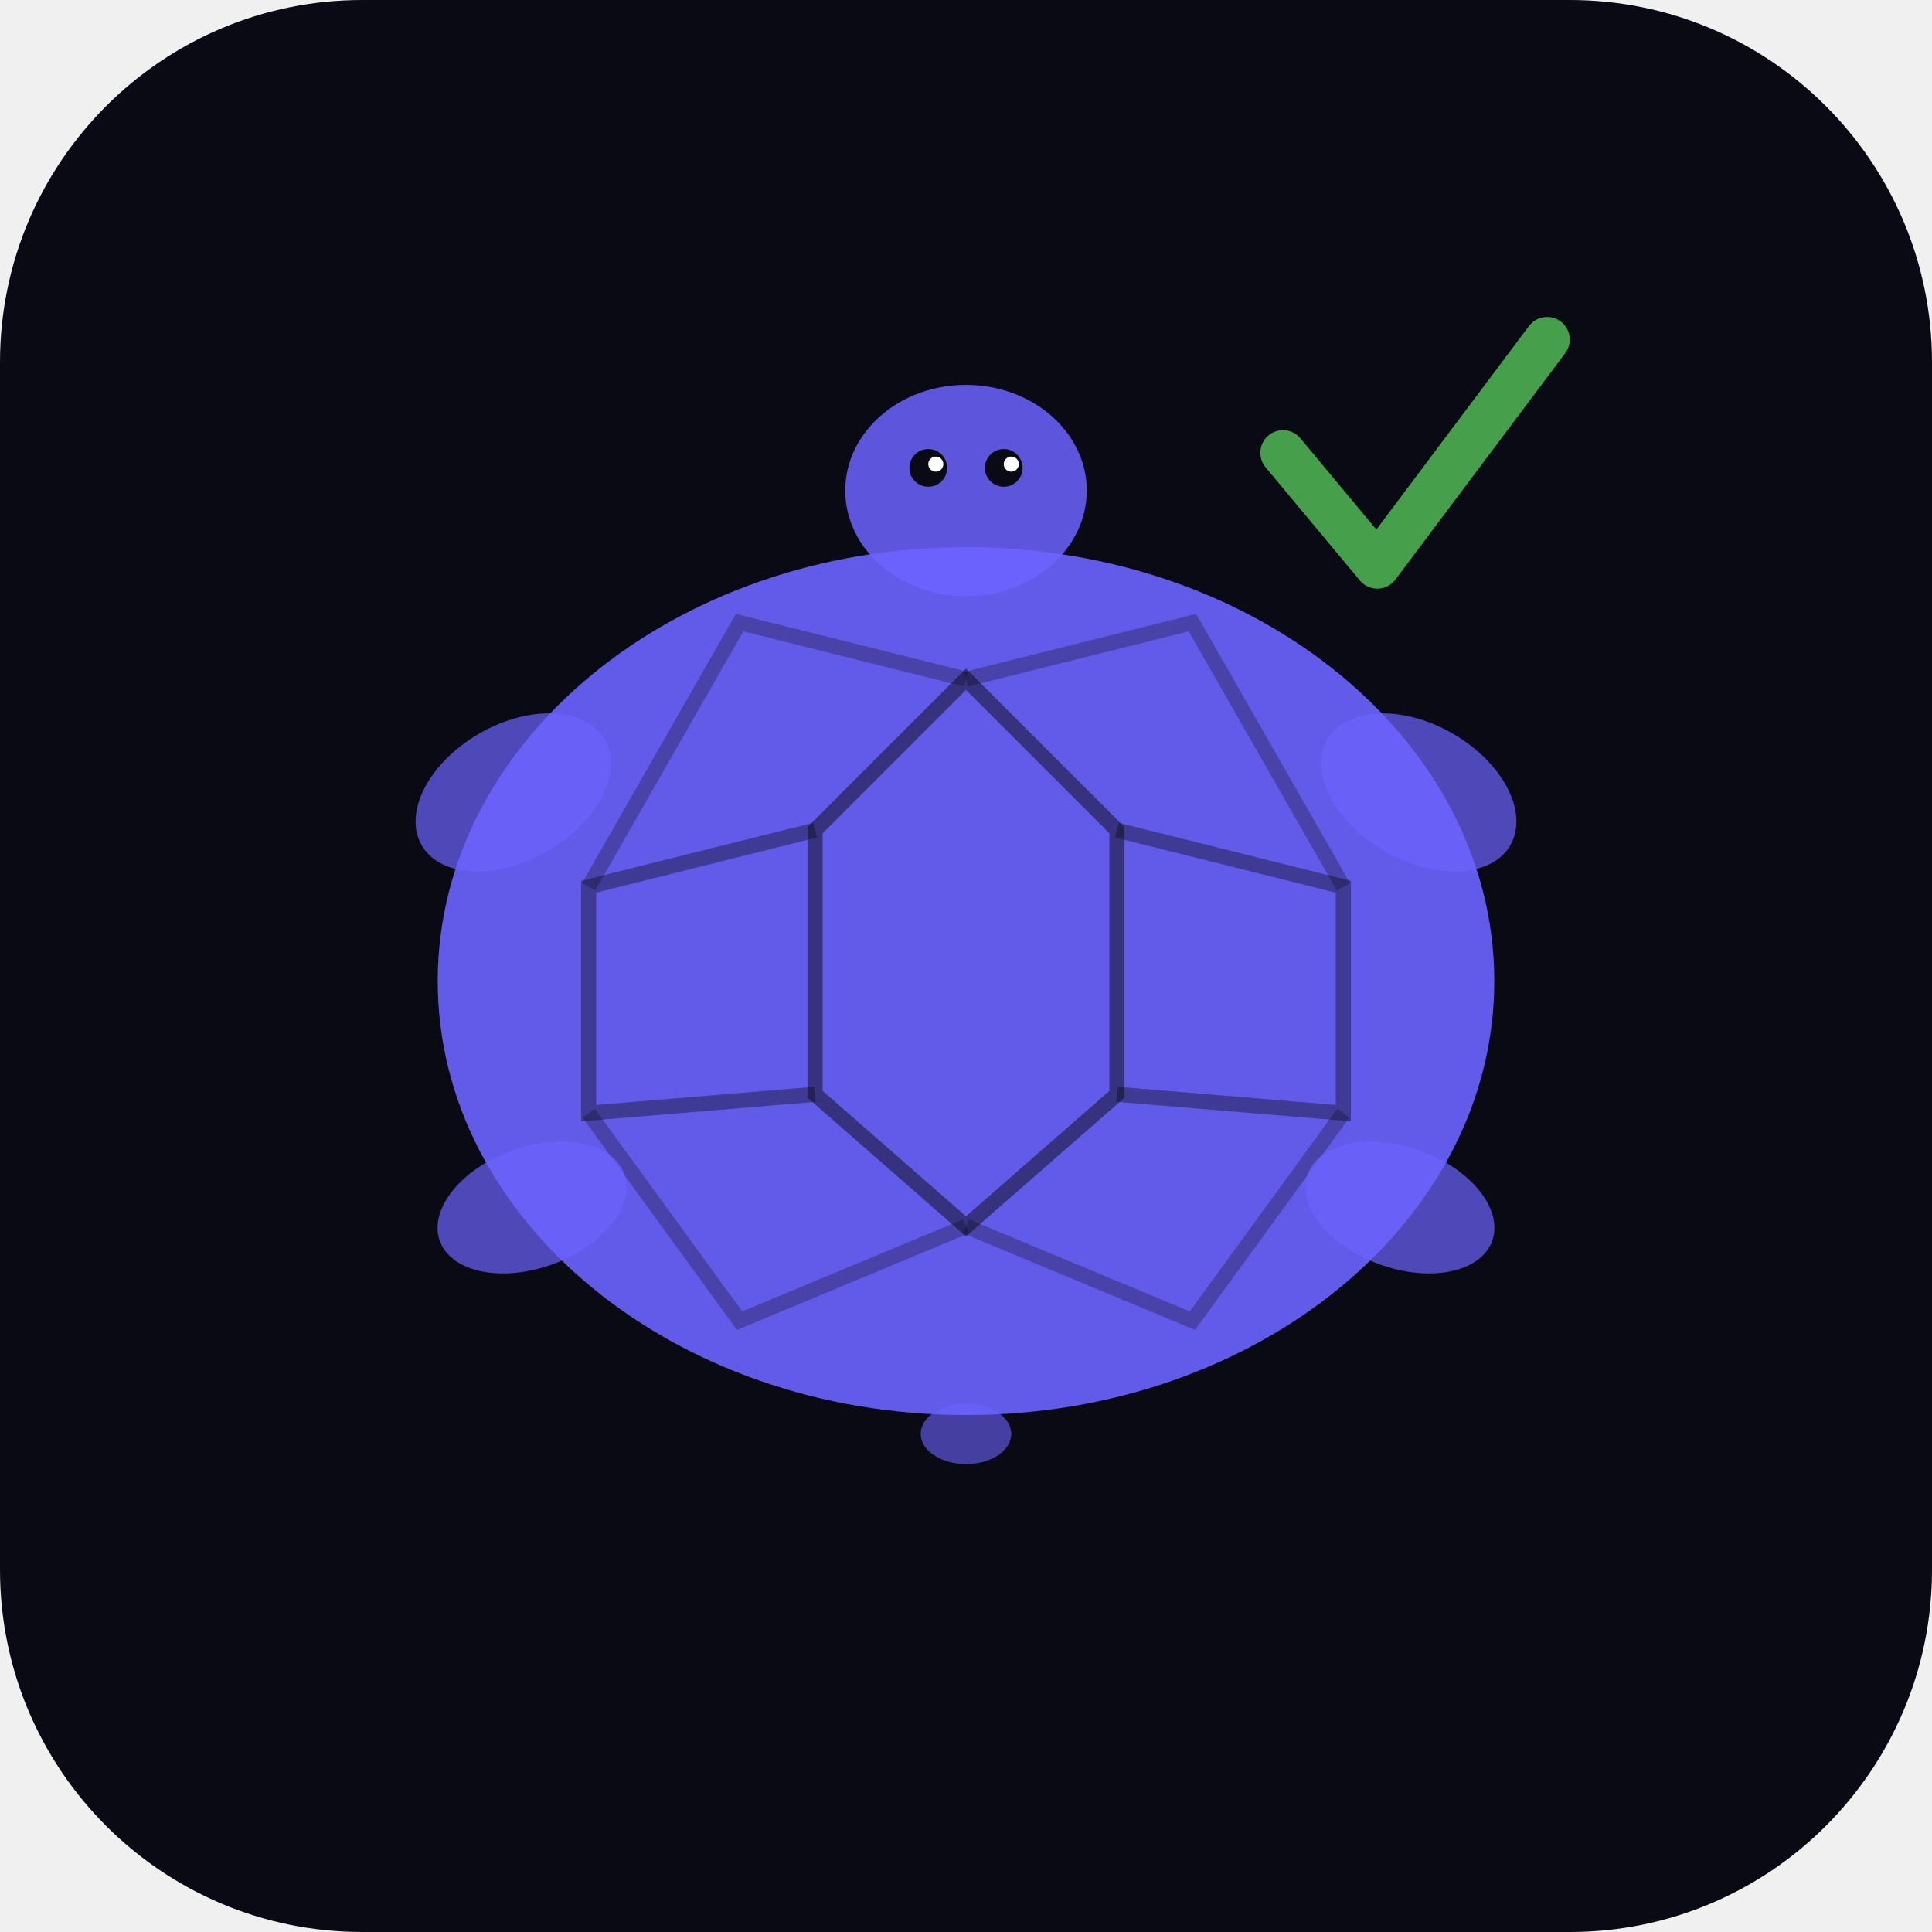
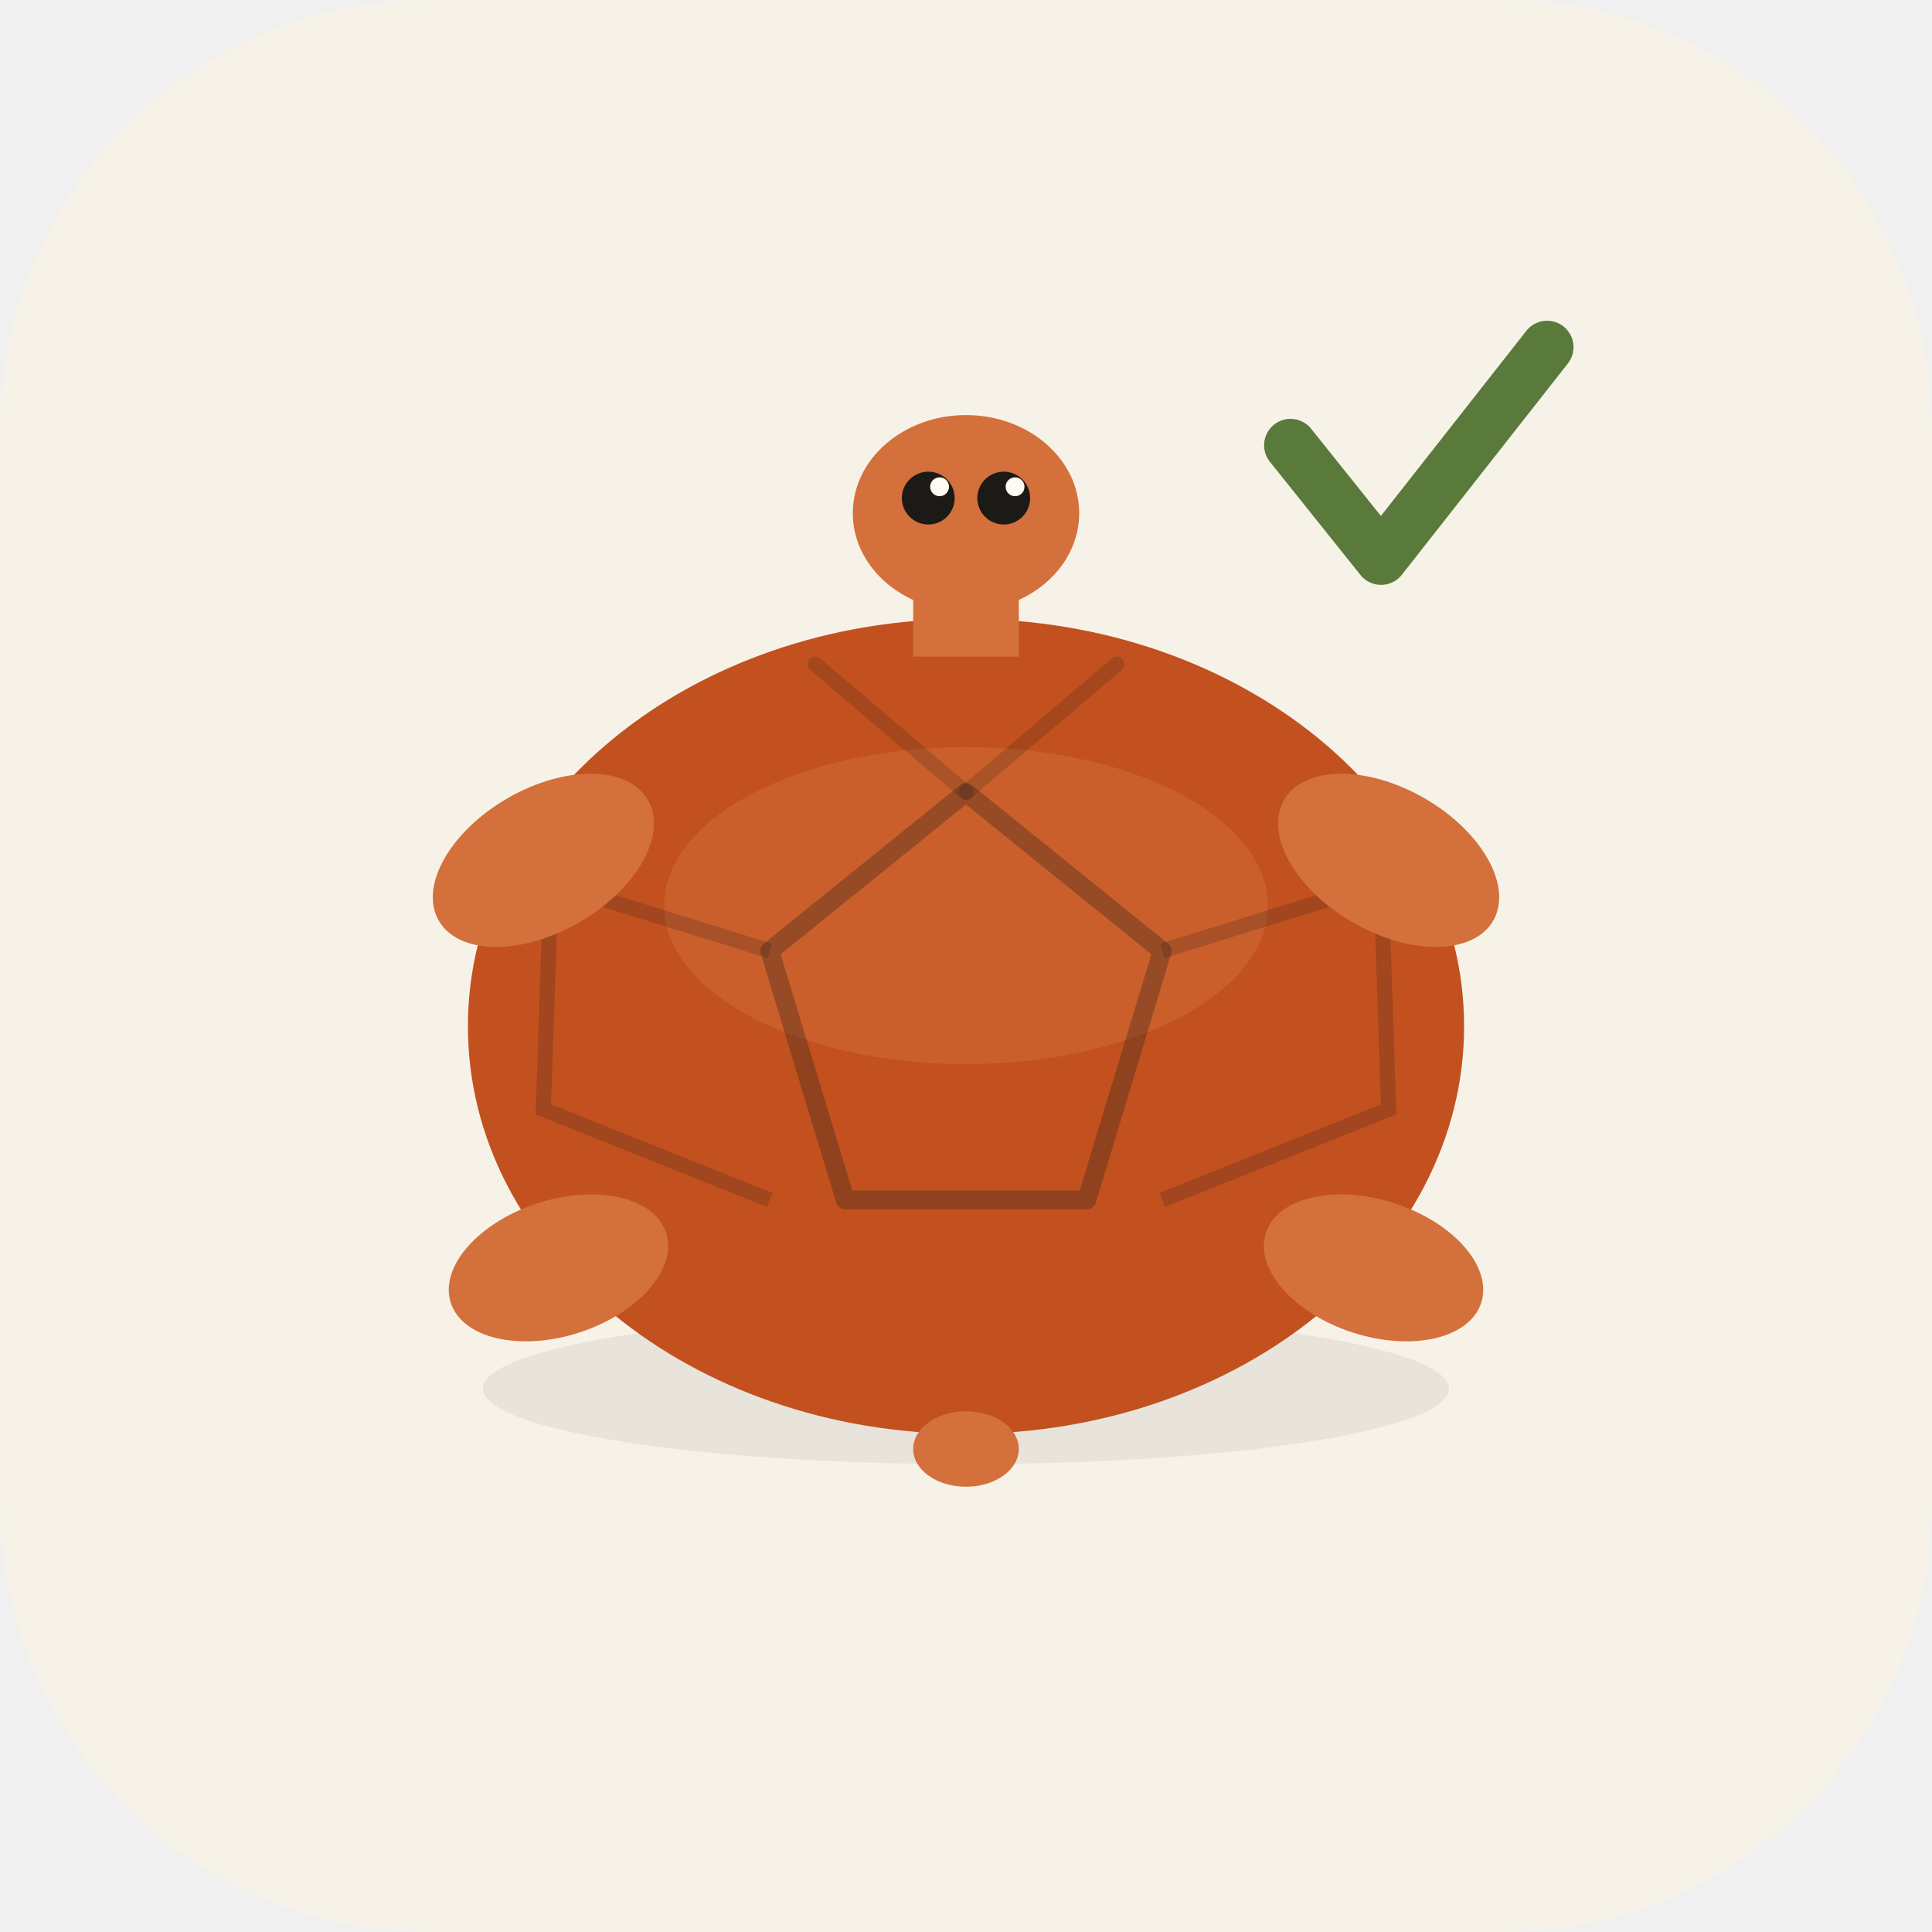
<svg xmlns="http://www.w3.org/2000/svg" width="512" height="512" viewBox="0 0 512 512">
-   <rect width="512" height="512" rx="96" fill="#0A0A14" />
-   <g transform="translate(256,260)">
-     <ellipse rx="140" ry="115" fill="#6C63FF" opacity="0.9" />
-     <path d="M0,-80 L40,-40 L40,30 L0,65 L-40,30 L-40,-40 Z" fill="none" stroke="#0A0A14" stroke-width="4" opacity="0.5" />
-     <path d="M40,-40 L100,-25 L100,35 L40,30" fill="none" stroke="#0A0A14" stroke-width="4" opacity="0.4" />
-     <path d="M-40,-40 L-100,-25 L-100,35 L-40,30" fill="none" stroke="#0A0A14" stroke-width="4" opacity="0.4" />
-     <path d="M0,-80 L-60,-95 L-100,-25" fill="none" stroke="#0A0A14" stroke-width="4" opacity="0.3" />
-     <path d="M0,-80 L60,-95 L100,-25" fill="none" stroke="#0A0A14" stroke-width="4" opacity="0.3" />
-     <path d="M0,65 L-60,90 L-100,35" fill="none" stroke="#0A0A14" stroke-width="4" opacity="0.3" />
-     <path d="M0,65 L60,90 L100,35" fill="none" stroke="#0A0A14" stroke-width="4" opacity="0.3" />
-     <ellipse cx="0" cy="-130" rx="32" ry="28" fill="#6C63FF" opacity="0.85" />
-     <circle cx="-10" cy="-136" r="5" fill="#0A0A14" />
-     <circle cx="10" cy="-136" r="5" fill="#0A0A14" />
-     <circle cx="-8" cy="-137" r="2" fill="white" />
-     <circle cx="12" cy="-137" r="2" fill="white" />
-     <ellipse cx="-120" cy="-50" rx="28" ry="18" fill="#6C63FF" opacity="0.7" transform="rotate(-30 -120 -50)" />
-     <ellipse cx="120" cy="-50" rx="28" ry="18" fill="#6C63FF" opacity="0.7" transform="rotate(30 120 -50)" />
-     <ellipse cx="-115" cy="60" rx="26" ry="16" fill="#6C63FF" opacity="0.7" transform="rotate(-20 -115 60)" />
-     <ellipse cx="115" cy="60" rx="26" ry="16" fill="#6C63FF" opacity="0.7" transform="rotate(20 115 60)" />
-     <ellipse cx="0" cy="120" rx="12" ry="8" fill="#6C63FF" opacity="0.6" />
+   <rect width="512" height="512" rx="114" fill="#F7F2E8" />
+   <rect width="512" height="512" rx="114" fill="url(#grain)" opacity="0.04" />
+   <defs>
+     <filter id="grain">
+       <feTurbulence type="fractalNoise" baseFrequency="0.65" numOctaves="3" stitchTiles="stitch" />
+       <feColorMatrix type="saturate" values="0" />
+     </filter>
+   </defs>
+   <g transform="translate(256,272)">
+     <ellipse rx="128" ry="20" cy="96" fill="#1C1A17" opacity="0.07" />
+     <ellipse rx="132" ry="108" fill="#C2511F" />
+     <ellipse rx="80" ry="42" cy="-32" fill="#D4703C" opacity="0.45" />
+     <polygon points="0,-62 52,-20 32,46 -32,46 -52,-20" fill="none" stroke="#1C1A17" stroke-width="5" stroke-linejoin="round" opacity="0.3" />
+     <path d="M-52,-20 L-110,-38 L-112,22 L-52,46" fill="none" stroke="#1C1A17" stroke-width="4" opacity="0.2" />
+     <path d="M52,-20 L110,-38 L112,22 L52,46" fill="none" stroke="#1C1A17" stroke-width="4" opacity="0.2" />
+     <path d="M0,-62 L-40,-96" fill="none" stroke="#1C1A17" stroke-width="4" stroke-linecap="round" opacity="0.18" />
+     <path d="M0,-62 L40,-96" fill="none" stroke="#1C1A17" stroke-width="4" stroke-linecap="round" opacity="0.18" />
+     <ellipse cx="0" cy="-136" rx="30" ry="26" fill="#D4703C" />
+     <rect x="-14" y="-118" width="28" height="20" fill="#D4703C" />
+     <circle cx="-10" cy="-140" r="7" fill="#1C1A17" />
+     <circle cx="10" cy="-140" r="7" fill="#1C1A17" />
+     <circle cx="-7" cy="-143" r="2.5" fill="#FFFBF2" />
+     <circle cx="13" cy="-143" r="2.5" fill="#FFFBF2" />
+     <ellipse cx="-112" cy="-44" rx="32" ry="19" fill="#D4703C" transform="rotate(-30,-112,-44)" />
+     <ellipse cx="112" cy="-44" rx="32" ry="19" fill="#D4703C" transform="rotate(30,112,-44)" />
+     <ellipse cx="-108" cy="64" rx="30" ry="18" fill="#D4703C" transform="rotate(-18,-108,64)" />
+     <ellipse cx="108" cy="64" rx="30" ry="18" fill="#D4703C" transform="rotate(18,108,64)" />
+     <ellipse cx="0" cy="112" rx="14" ry="10" fill="#D4703C" />
  </g>
-   <path d="M340,120 L365,150 L410,90" fill="none" stroke="#4CAF50" stroke-width="12" stroke-linecap="round" stroke-linejoin="round" opacity="0.9" />
+   <path d="M342,118 L366,148 L410,92" fill="none" stroke="#5A7A3C" stroke-width="14" stroke-linecap="round" stroke-linejoin="round" />
</svg>
